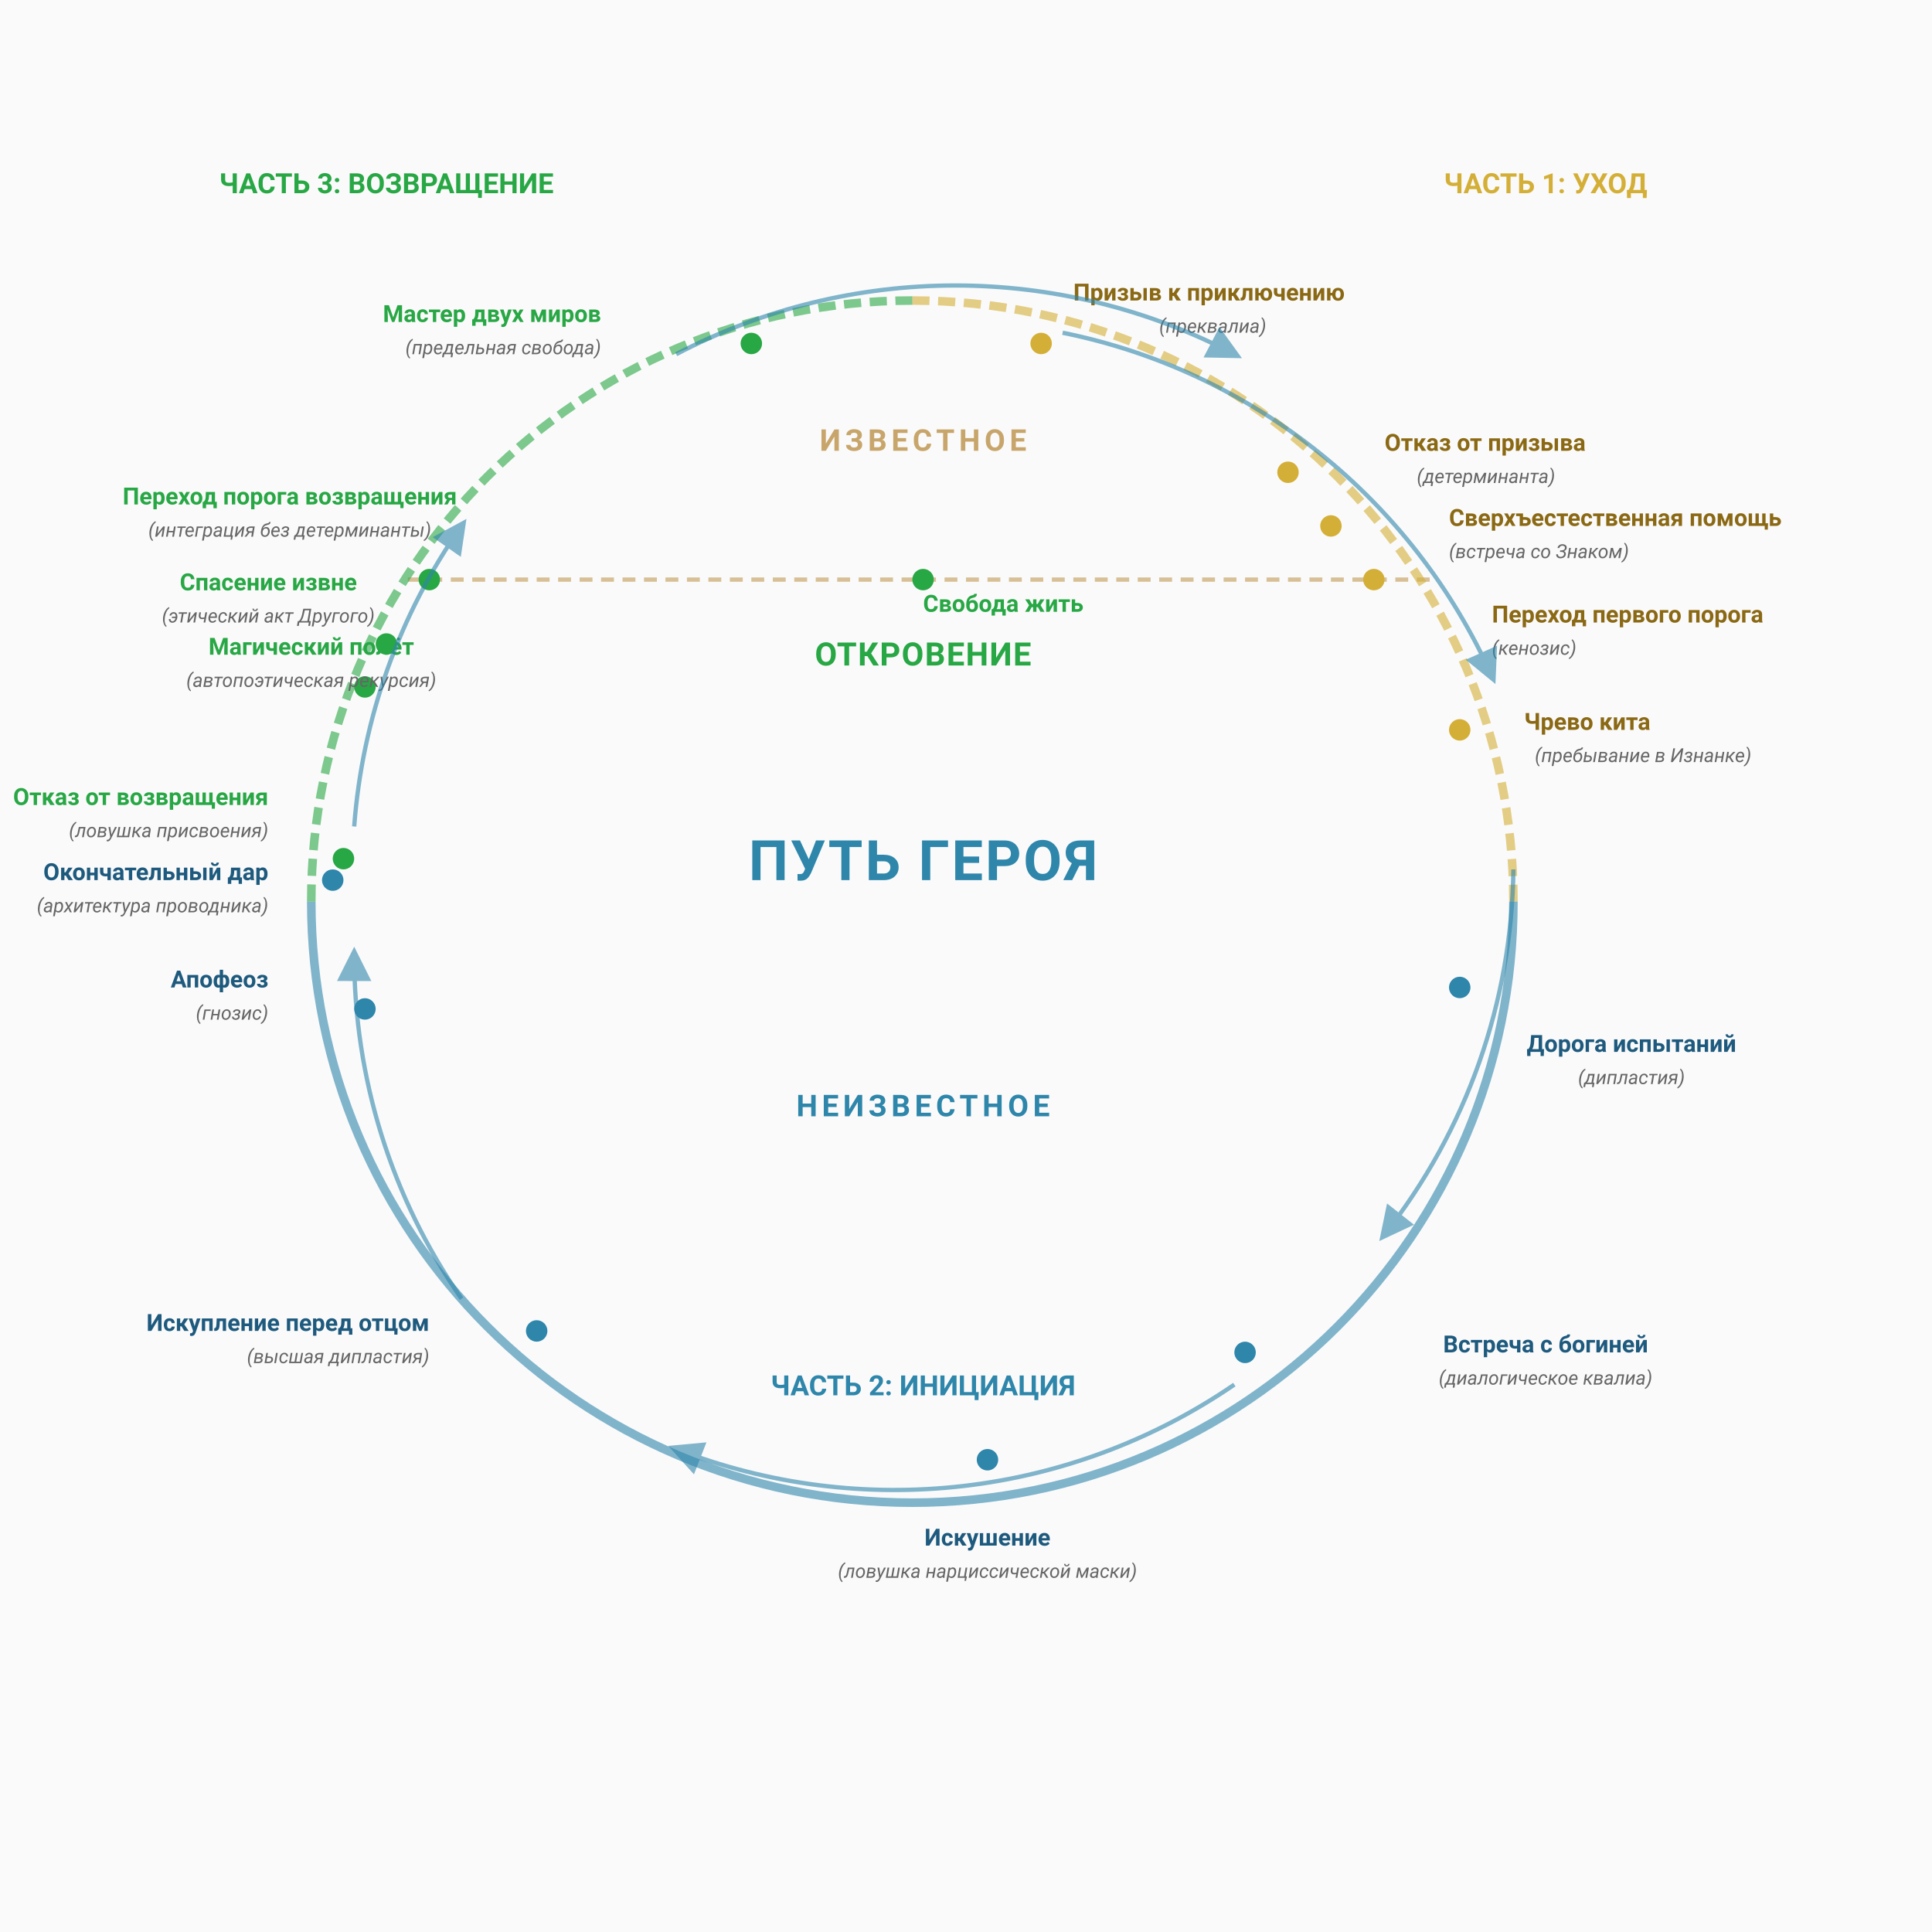
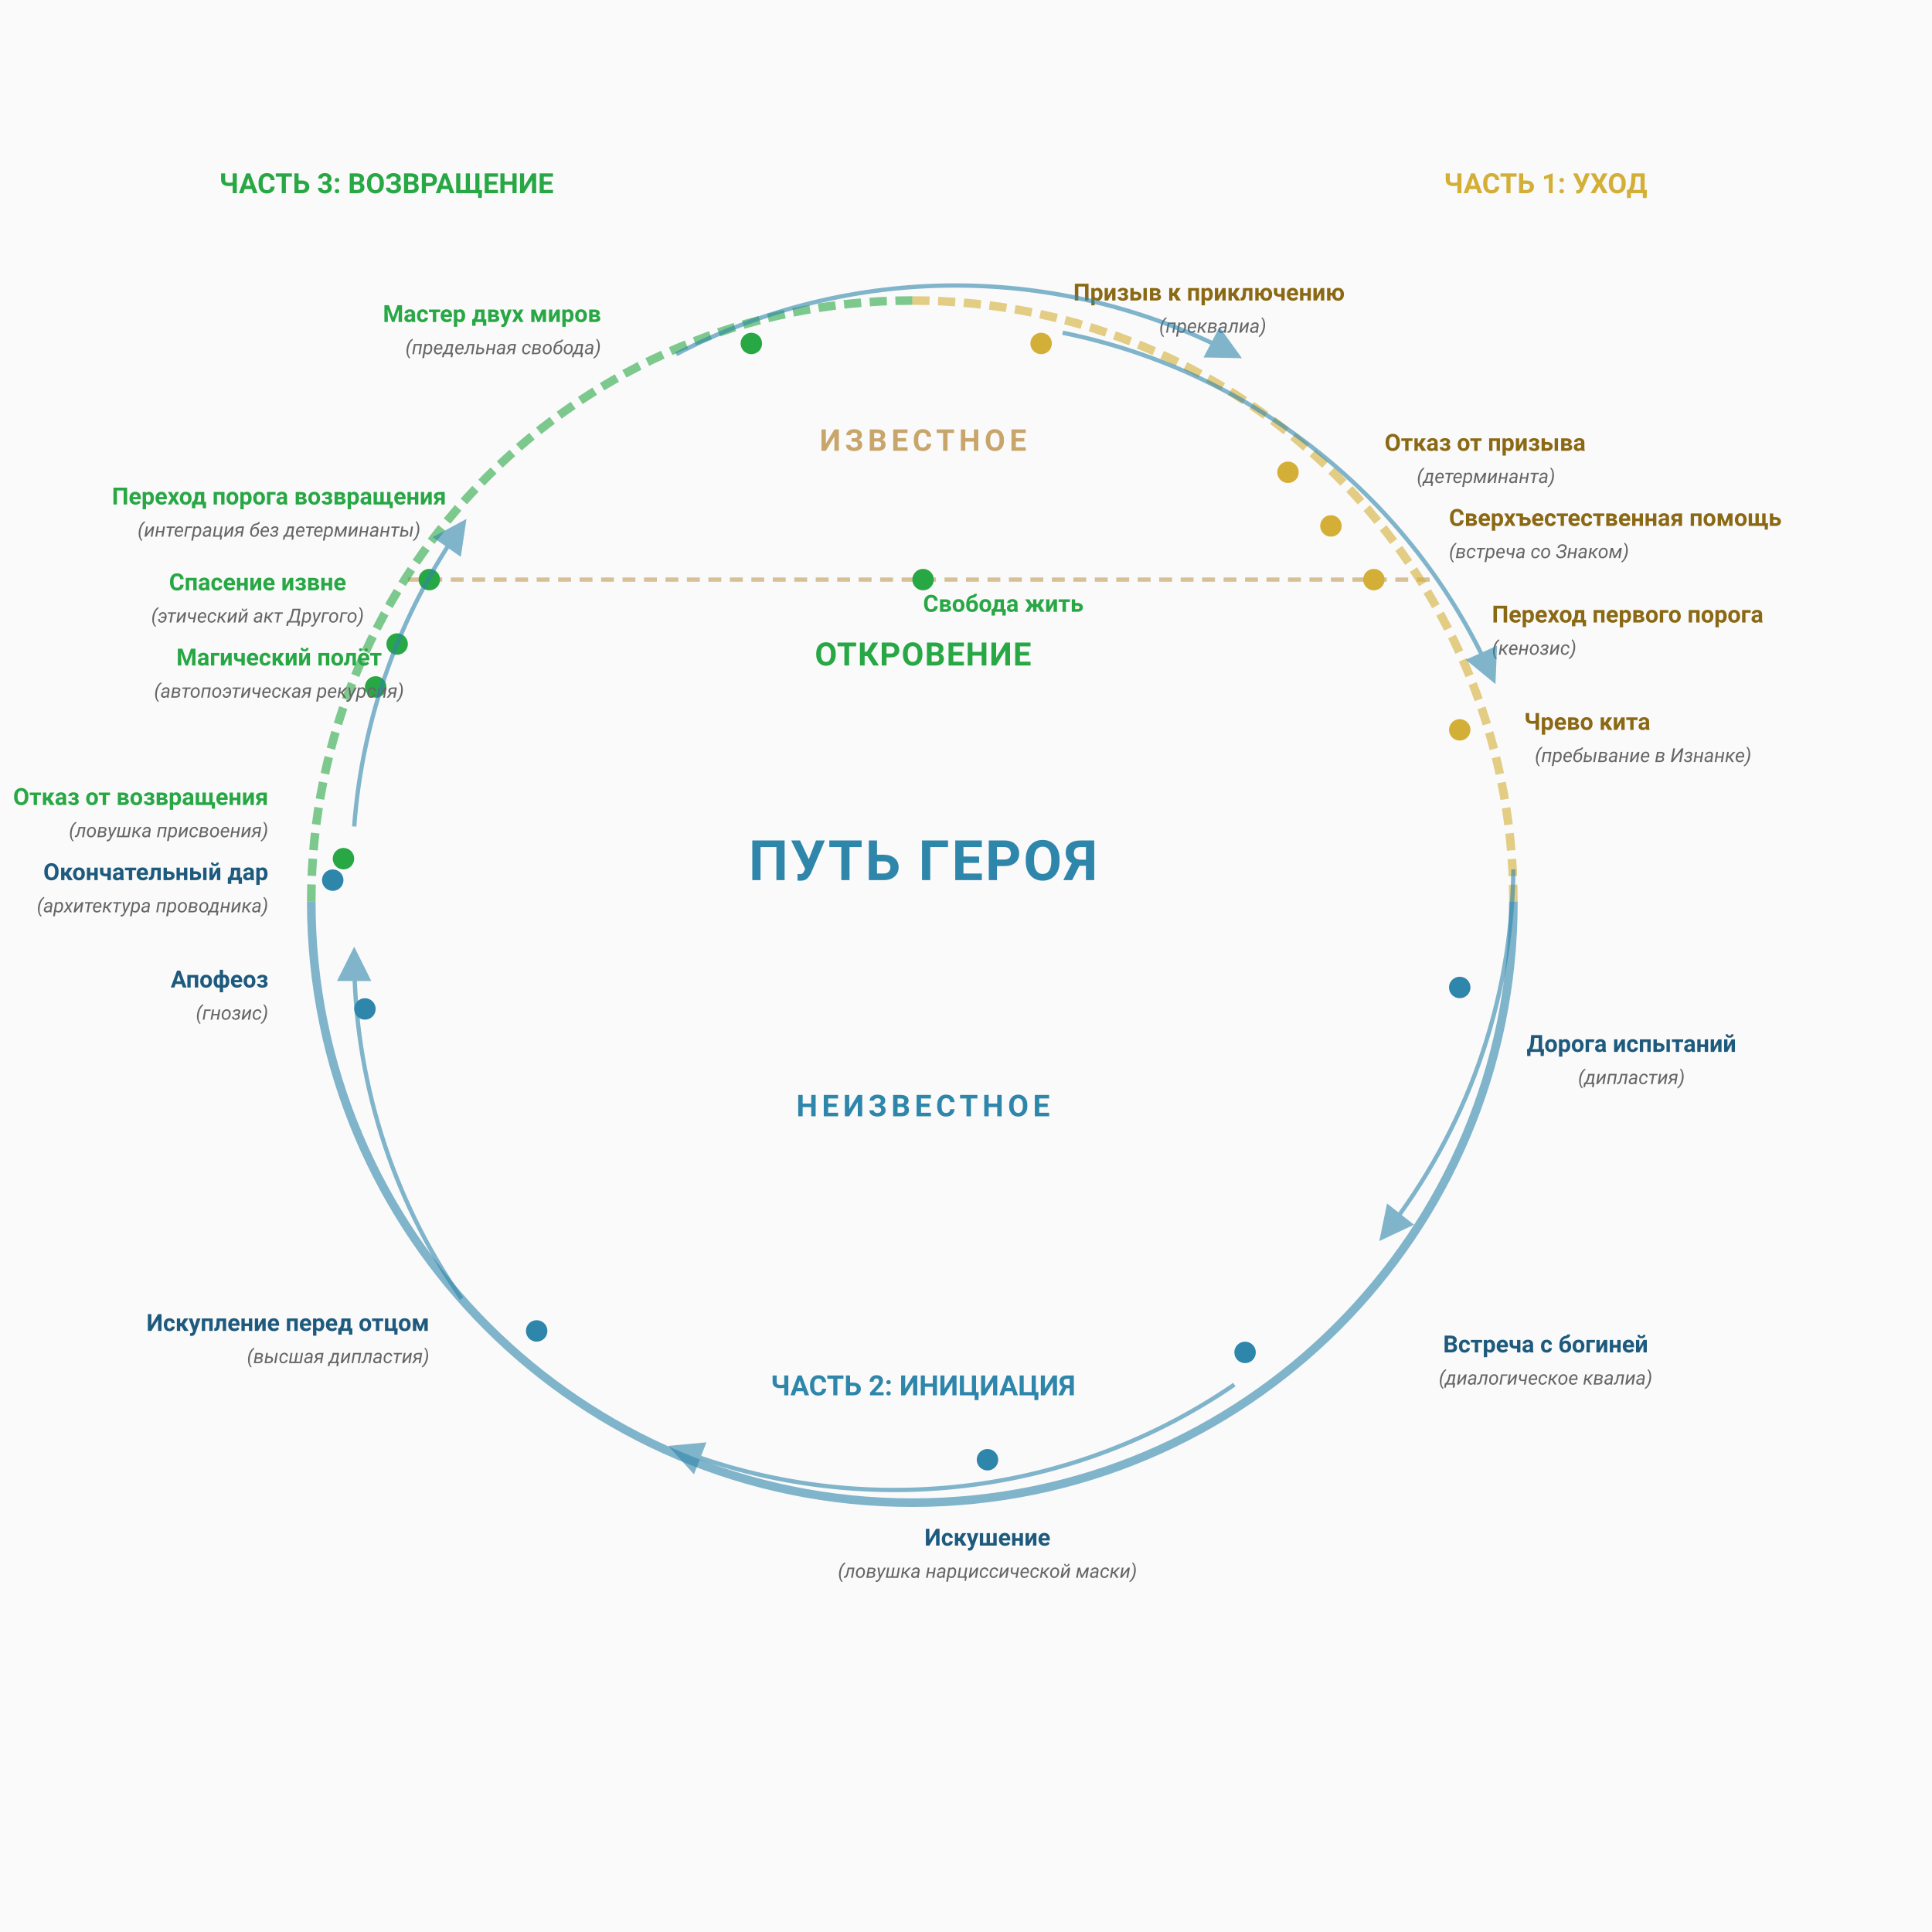
<svg xmlns="http://www.w3.org/2000/svg" viewBox="0 0 900 900" width="900" height="900">
  <defs>
    <marker id="arrow" markerWidth="8" markerHeight="8" refX="6" refY="4" orient="auto">
      <polygon points="0 0, 8 4, 0 8" fill="#2E86AB" />
    </marker>
  </defs>
  <rect width="100%" height="100%" fill="#FAFAFA" />
  <line x1="190" y1="270" x2="668" y2="270" stroke="#C8A66B" stroke-width="2" stroke-dasharray="6,4" opacity="0.7" />
  <g text-anchor="middle" font-family="system-ui, -apple-system, 'Segoe UI', Roboto, sans-serif">
    <text x="430" y="410" font-size="26" font-weight="bold" fill="#2E86AB" letter-spacing="1">ПУТЬ ГЕРОЯ</text>
    <text x="430" y="310" font-size="15" font-weight="600" fill="#28A745" letter-spacing="0.5">ОТКРОВЕНИЕ</text>
    <text x="430" y="210" font-size="14" font-weight="bold" fill="#C8A66B" letter-spacing="2">ИЗВЕСТНОЕ</text>
    <text x="430" y="520" font-size="14" font-weight="bold" fill="#2E86AB" letter-spacing="2">НЕИЗВЕСТНОЕ</text>
  </g>
  <path d="M 425 140 A 280 280 0 0 1 705 420" fill="none" stroke="#D4AF37" stroke-width="4" opacity="0.6" stroke-dasharray="8,4" />
  <path d="M 705 420 A 280 280 0 0 1 145 420" fill="none" stroke="#2E86AB" stroke-width="4" opacity="0.6" />
  <path d="M 145 420 A 280 280 0 0 1 425 140" fill="none" stroke="#28A745" stroke-width="4" opacity="0.6" stroke-dasharray="8,4" />
  <g id="departure" font-family="system-ui, -apple-system, 'Segoe UI', Roboto, sans-serif" font-size="11" font-weight="600" fill="#8B6914">
    <g id="stage-call">
      <circle cx="485" cy="160" r="5" fill="#D4AF37" />
      <text x="500" y="140" text-anchor="start">Призыв к приключению</text>
      <text x="540" y="155" text-anchor="start" font-size="9" font-weight="normal" font-style="italic" fill="#666">(преквалиа)</text>
    </g>
    <g id="stage-refusal">
      <circle cx="600" cy="220" r="5" fill="#D4AF37" />
      <text x="645" y="210" text-anchor="start">Отказ от призыва</text>
      <text x="660" y="225" text-anchor="start" font-size="9" font-weight="normal" font-style="italic" fill="#666">(детерминанта)</text>
    </g>
    <g id="stage-help">
      <circle cx="620" cy="245" r="5" fill="#D4AF37" />
      <text x="675" y="245" text-anchor="start">Сверхъестественная помощь</text>
      <text x="675" y="260" text-anchor="start" font-size="9" font-weight="normal" font-style="italic" fill="#666">(встреча со Знаком)</text>
    </g>
    <g id="stage-threshold">
      <circle cx="640" cy="270" r="5" fill="#D4AF37" />
      <text x="695" y="290" text-anchor="start">Переход первого порога</text>
      <text x="695" y="305" text-anchor="start" font-size="9" font-weight="normal" font-style="italic" fill="#666">(кенозис)</text>
    </g>
    <g id="stage-whale">
      <circle cx="680" cy="340" r="5" fill="#D4AF37" />
      <text x="710" y="340" text-anchor="start">Чрево кита</text>
      <text x="715" y="355" text-anchor="start" font-size="9" font-weight="normal" font-style="italic" fill="#666">(пребывание в Изнанке)</text>
    </g>
  </g>
  <g id="initiation" font-family="system-ui, -apple-system, 'Segoe UI', Roboto, sans-serif" font-size="11" font-weight="600" fill="#1E5A7E">
    <g id="stage-trials">
      <circle cx="680" cy="460" r="5" fill="#2E86AB" />
      <text x="760" y="490" text-anchor="middle">Дорога испытаний</text>
      <text x="760" y="505" text-anchor="middle" font-size="9" font-weight="normal" font-style="italic" fill="#666">(дипластия)</text>
    </g>
    <g id="stage-goddess">
      <circle cx="580" cy="630" r="5" fill="#2E86AB" />
      <text x="720" y="630" text-anchor="middle">Встреча с богиней</text>
      <text x="720" y="645" text-anchor="middle" font-size="9" font-weight="normal" font-style="italic" fill="#666">(диалогическое квалиа)</text>
    </g>
    <g id="stage-temptation">
      <circle cx="460" cy="680" r="5" fill="#2E86AB" />
      <text x="460" y="720" text-anchor="middle">Искушение</text>
      <text x="460" y="735" text-anchor="middle" font-size="9" font-weight="normal" font-style="italic" fill="#666">(ловушка нарциссической маски)</text>
    </g>
    <g id="stage-father">
      <circle cx="250" cy="620" r="5" fill="#2E86AB" />
      <text x="200" y="620" text-anchor="end">Искупление перед отцом</text>
      <text x="200" y="635" text-anchor="end" font-size="9" font-weight="normal" font-style="italic" fill="#666">(высшая дипластия)</text>
    </g>
    <g id="stage-apotheosis">
      <circle cx="170" cy="470" r="5" fill="#2E86AB" />
      <text x="125" y="460" text-anchor="end">Апофеоз</text>
      <text x="125" y="475" text-anchor="end" font-size="9" font-weight="normal" font-style="italic" fill="#666">(гнозис)</text>
    </g>
    <g id="stage-gift">
      <circle cx="155" cy="410" r="5" fill="#2E86AB" />
      <text x="125" y="410" text-anchor="end">Окончательный дар</text>
      <text x="125" y="425" text-anchor="end" font-size="9" font-weight="normal" font-style="italic" fill="#666">(архитектура проводника)</text>
    </g>
  </g>
  <g id="return" font-family="system-ui, -apple-system, 'Segoe UI', Roboto, sans-serif" font-size="11" font-weight="600" fill="#28A745">
    <g id="stage-refusal-return">
      <circle cx="160" cy="400" r="5" fill="#28A745" />
      <text x="125" y="375" text-anchor="end">Отказ от возвращения</text>
      <text x="125" y="390" text-anchor="end" font-size="9" font-weight="normal" font-style="italic" fill="#666">(ловушка присвоения)</text>
    </g>
    <g id="stage-flight">
-       <circle cx="170" cy="320" r="5" fill="#28A745" />
-       <text x="145" y="305" text-anchor="middle">Магический полёт</text>
-       <text x="145" y="320" text-anchor="middle" font-size="9" font-weight="normal" font-style="italic" fill="#666">(автопоэтическая рекурсия)</text>
+       <circle cx="175" cy="320" r="5" fill="#28A745" />
+       <text x="130" y="310" text-anchor="middle">Магический полёт</text>
+       <text x="130" y="325" text-anchor="middle" font-size="9" font-weight="normal" font-style="italic" fill="#666">(автопоэтическая рекурсия)</text>
    </g>
    <g id="stage-rescue">
-       <circle cx="180" cy="300" r="5" fill="#28A745" />
-       <text x="125" y="275" text-anchor="middle">Спасение извне</text>
-       <text x="125" y="290" text-anchor="middle" font-size="9" font-weight="normal" font-style="italic" fill="#666">(этический акт Другого)</text>
+       <circle cx="185" cy="300" r="5" fill="#28A745" />
+       <text x="120" y="275" text-anchor="middle">Спасение извне</text>
+       <text x="120" y="290" text-anchor="middle" font-size="9" font-weight="normal" font-style="italic" fill="#666">(этический акт Другого)</text>
    </g>
    <g id="stage-return-threshold">
      <circle cx="200" cy="270" r="5" fill="#28A745" />
-       <text x="135" y="235" text-anchor="middle">Переход порога возвращения</text>
-       <text x="135" y="250" text-anchor="middle" font-size="9" font-weight="normal" font-style="italic" fill="#666">(интеграция без детерминанты)</text>
+       <text x="130" y="235" text-anchor="middle">Переход порога возвращения</text>
+       <text x="130" y="250" text-anchor="middle" font-size="9" font-weight="normal" font-style="italic" fill="#666">(интеграция без детерминанты)</text>
    </g>
    <g id="stage-master">
      <circle cx="350" cy="160" r="5" fill="#28A745" />
      <text x="280" y="150" text-anchor="end">Мастер двух миров</text>
      <text x="280" y="165" text-anchor="end" font-size="9" font-weight="normal" font-style="italic" fill="#666">(предельная свобода)</text>
    </g>
    <g id="stage-freedom">
      <circle cx="430" cy="270" r="5" fill="#28A745" />
      <text x="430" y="285" text-anchor="start">Свобода жить</text>
    </g>
  </g>
  <g font-family="system-ui, -apple-system, 'Segoe UI', Roboto, sans-serif" font-size="13" font-weight="bold">
    <text x="720" y="90" fill="#D4AF37" text-anchor="middle">ЧАСТЬ 1: УХОД</text>
    <text x="430" y="650" fill="#2E86AB" text-anchor="middle">ЧАСТЬ 2: ИНИЦИАЦИЯ</text>
    <text x="180" y="90" fill="#28A745" text-anchor="middle">ЧАСТЬ 3: ВОЗВРАЩЕНИЕ</text>
  </g>
  <g fill="none" stroke="#2E86AB" stroke-width="2" marker-end="url(#arrow)" opacity="0.6">
    <path d="M 495 155 A 280 280 0 0 1 695 315" />
    <path d="M 315 165 A 280 280 0 0 1 575 165" />
    <path d="M 165 385 A 280 280 0 0 1 215 245" />
    <path d="M 705 405 A 280 280 0 0 1 645 575" />
    <path d="M 575 645 A 280 280 0 0 1 315 675" />
    <path d="M 215 605 A 280 280 0 0 1 165 445" />
  </g>
</svg>
